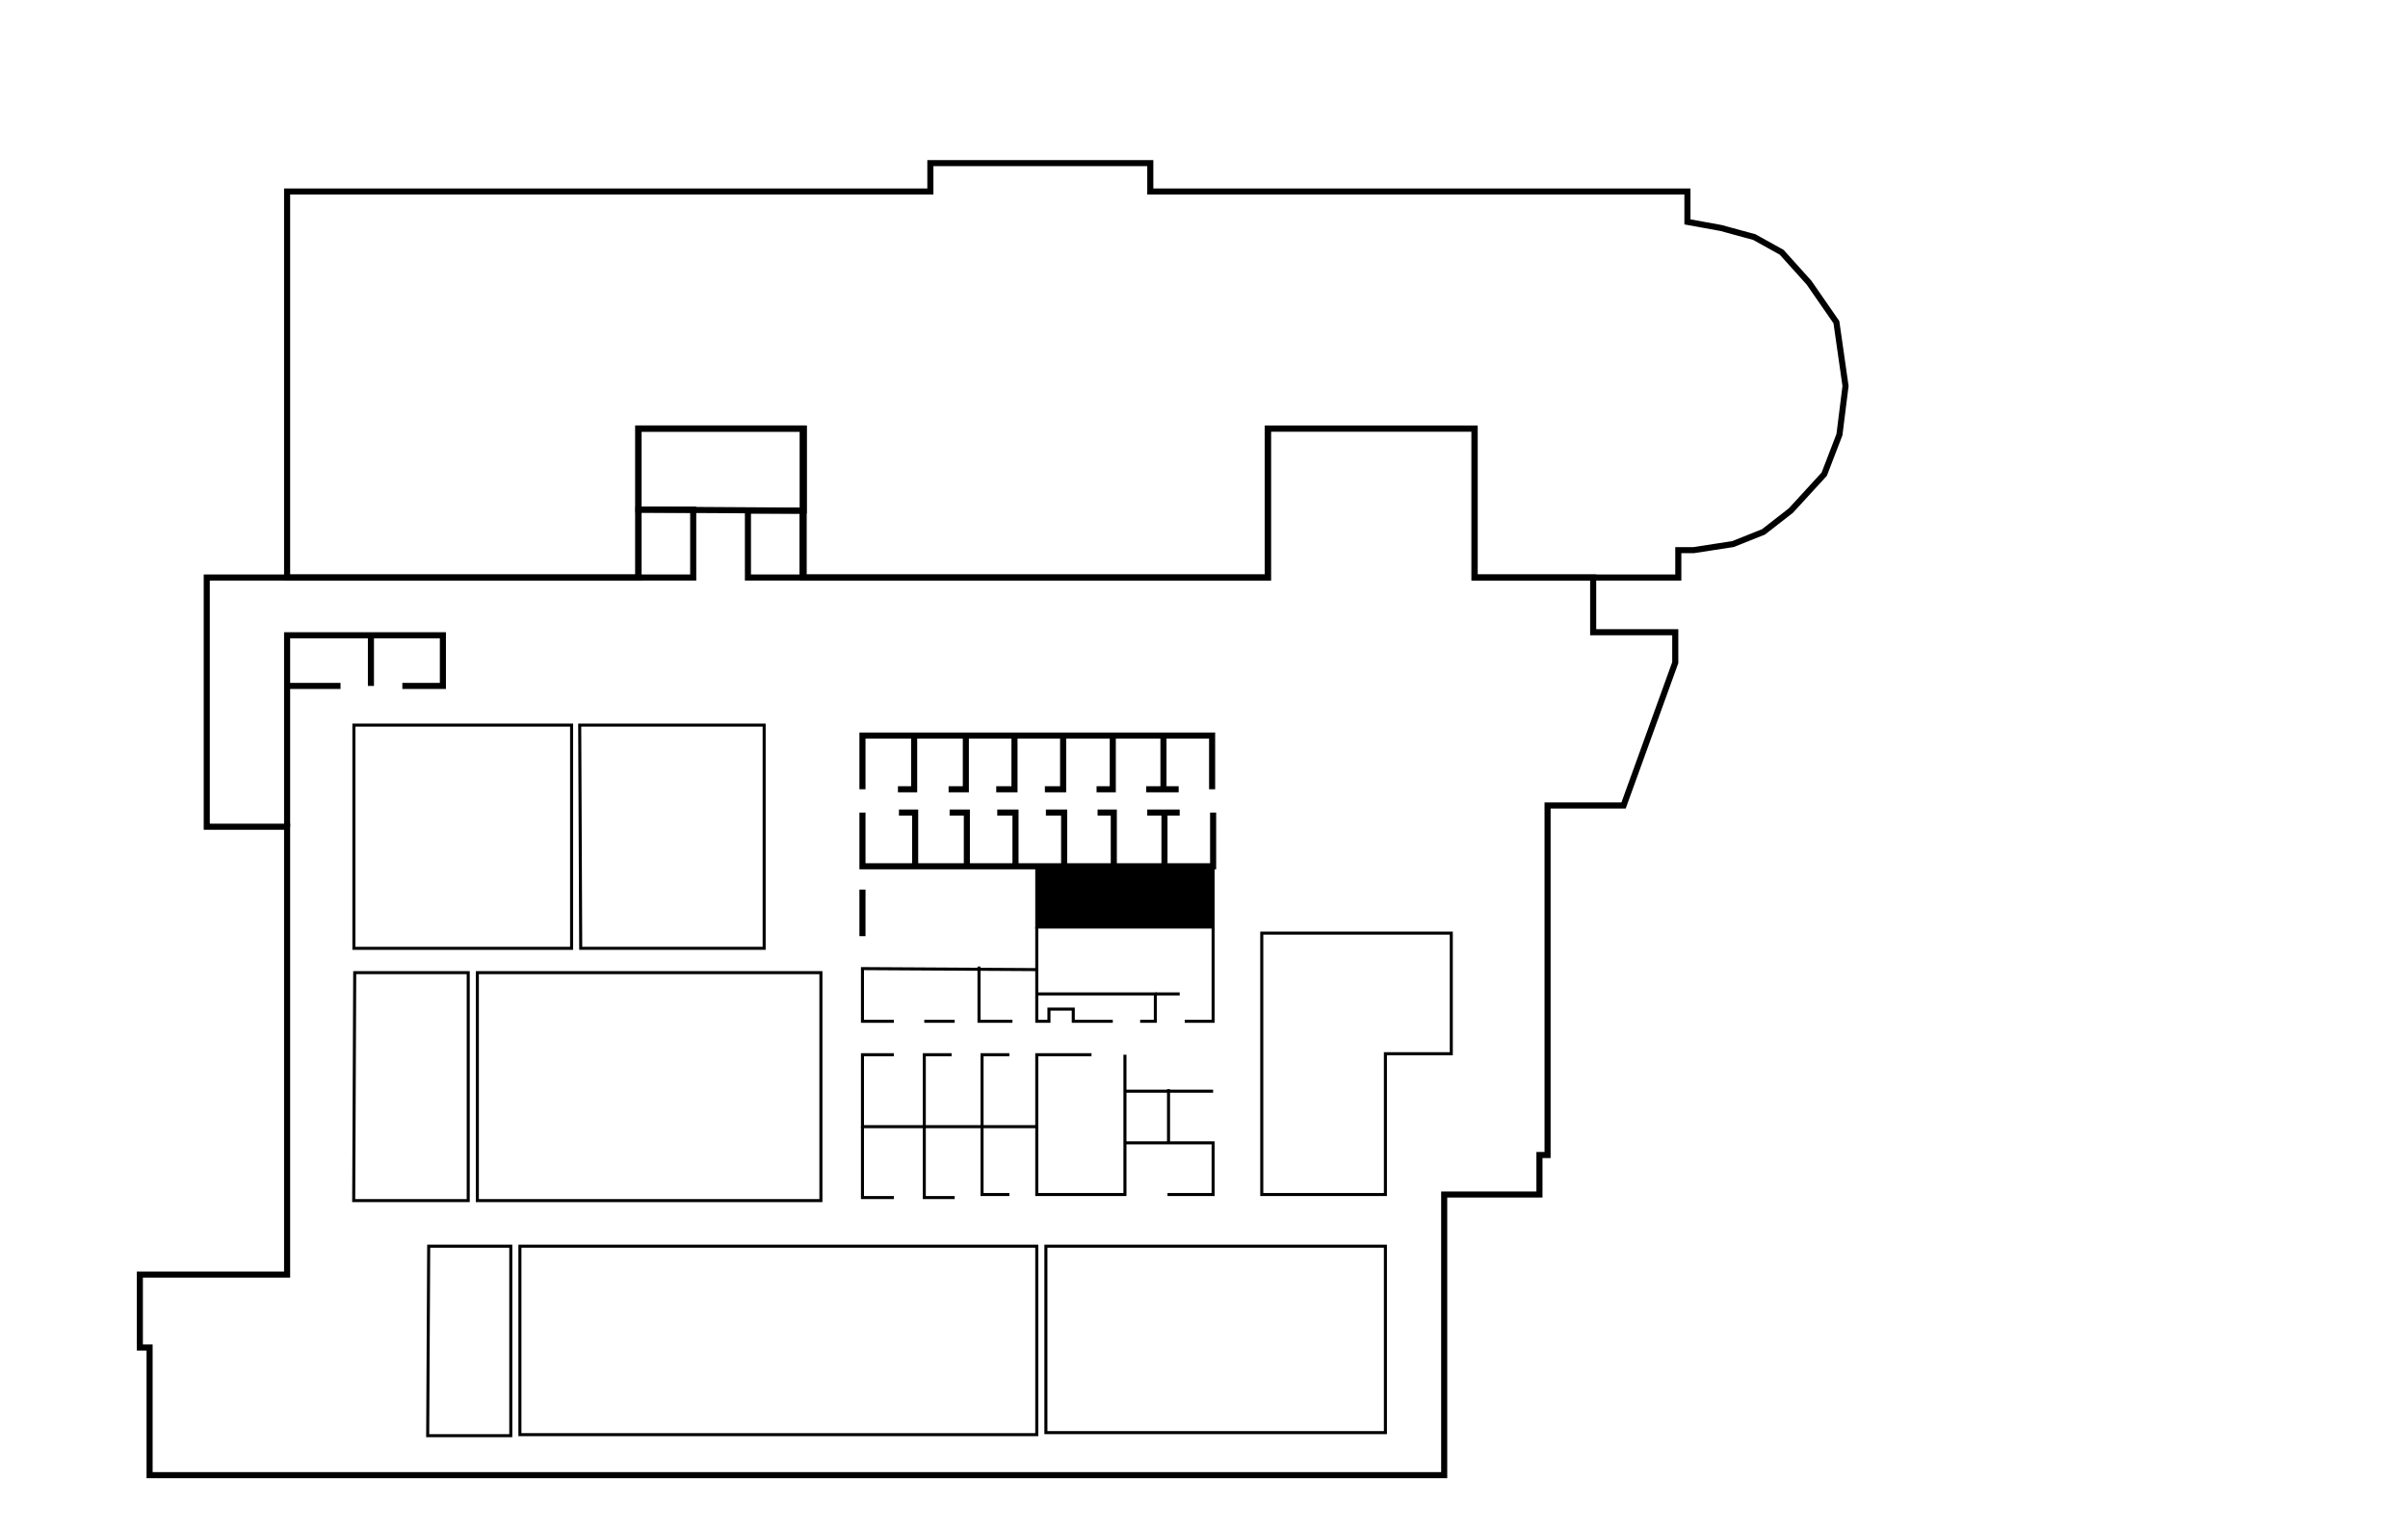
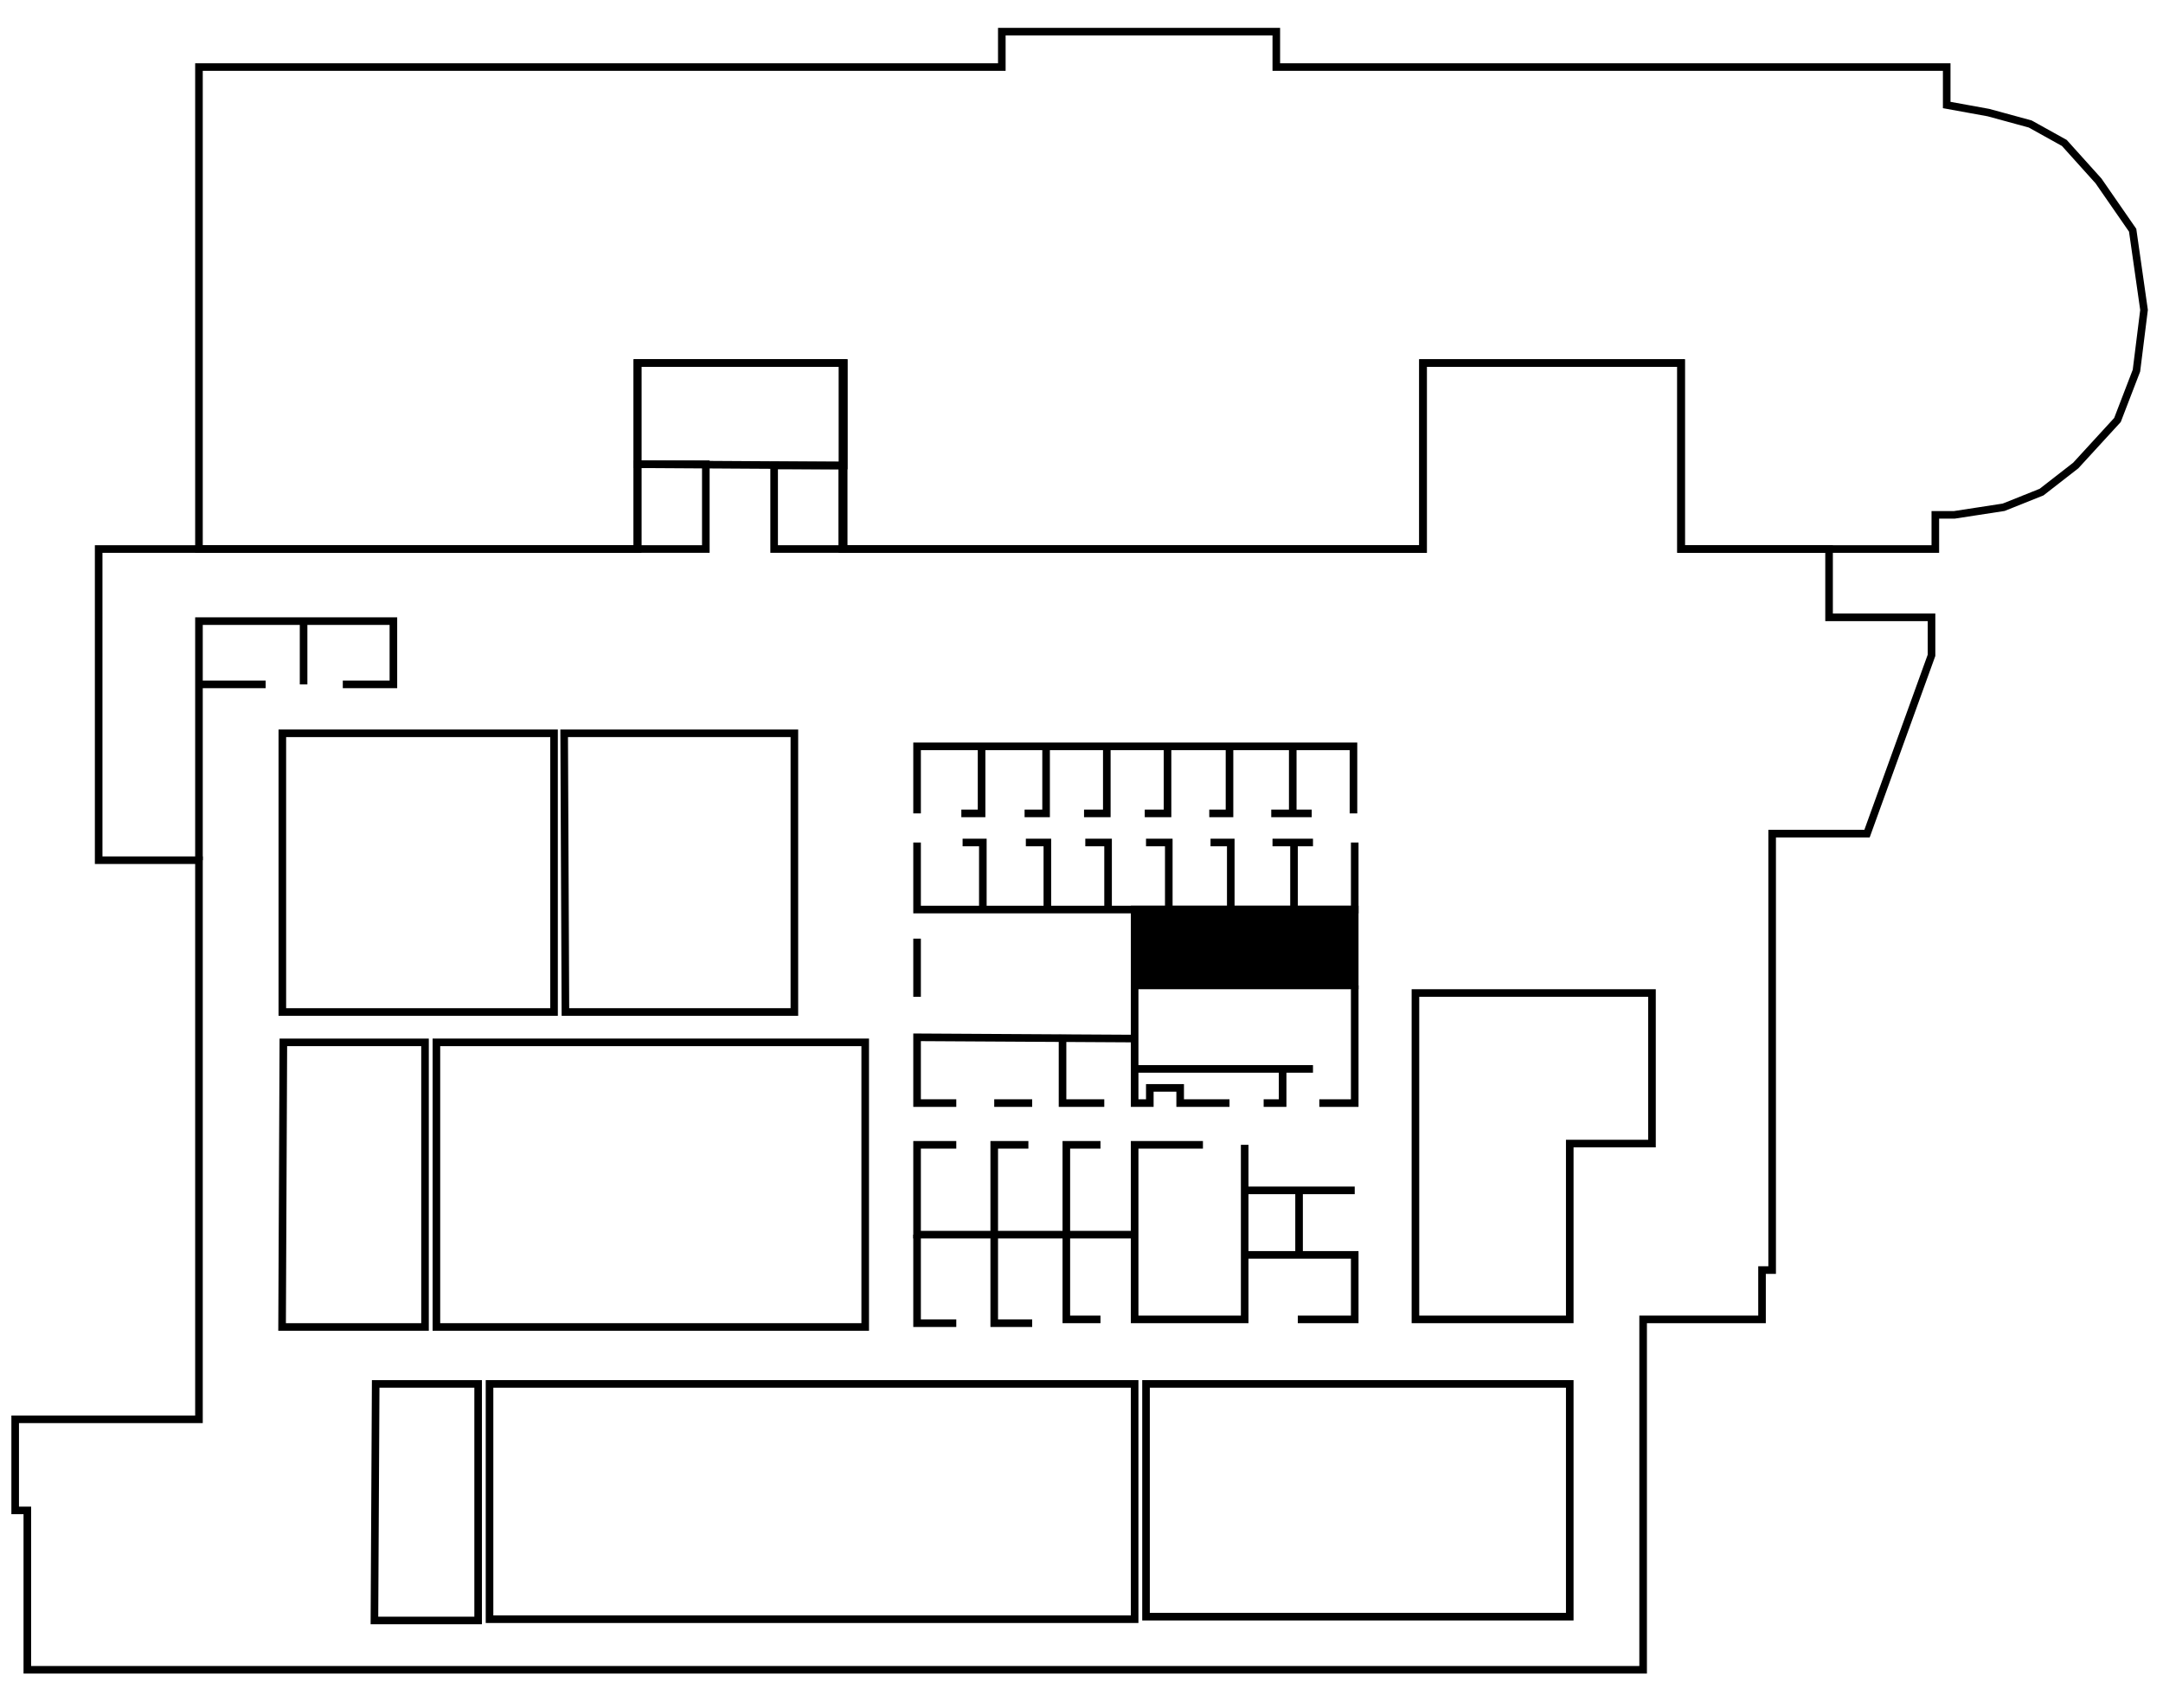
- <svg xmlns="http://www.w3.org/2000/svg" version="1.1" id="Layer_2" x="0px" y="0px" width="792px" height="504px" viewBox="0 0 792 504" style="enable-background:new 0 0 792 504;" xml:space="preserve">
-   <polygon style="fill:none;stroke:#000000;stroke-width:2;stroke-miterlimit:10;" points="94.429,63 306,63 306,53.665   378.333,53.665 378.333,63 555,63 555,73 566,75 577,78 586,83 595,93 604,106 607,126.999 605,143 600,156 589,168 580,175   570,179 557,181 552,181 552,190 485,190 485,141 417,141 417,190 264,190 264,141 210,141 210,190 94.429,190 " />
-   <polygon style="fill:none;stroke:#000000;stroke-width:2;stroke-miterlimit:10;" points="210,141 210,167.664 264.333,167.997   264.333,141 " />
-   <rect x="210" y="167.664" style="fill:none;stroke:#000000;stroke-width:2;stroke-miterlimit:10;" width="18" height="22.336" />
-   <rect x="245.999" y="167.997" style="fill:none;stroke:#000000;stroke-width:2;stroke-miterlimit:10;" width="18.001" height="22.003" />
-   <polygon style="fill:none;stroke:#000000;stroke-width:2;stroke-miterlimit:10;" points="68,190 210,190 210,141 264.333,141   264.333,190 417,190 417,141 485,141 485,190 524,190 524,208 551,208 551,218 534,265 509,265 509,380 506.332,380 506.332,393   475,393 475,485.334 49.2,485.334 49.2,443.335 45.998,443.335 45.998,419.335 94.429,419.335 94.429,272 67.999,272 " />
-   <polyline style="fill:none;stroke:#000000;stroke-width:2;stroke-miterlimit:10;" points="132.333,225.67 145.667,225.67   145.667,209 94.429,209 94.429,272 " />
-   <line style="fill:none;stroke:#000000;stroke-width:2;stroke-miterlimit:10;" x1="122" y1="209" x2="122" y2="225.67" />
-   <line style="fill:none;stroke:#000000;stroke-width:2;stroke-miterlimit:10;" x1="94.429" y1="225.67" x2="112" y2="225.67" />
-   <polyline style="fill:none;stroke:#000000;stroke-width:2;stroke-miterlimit:10;" points="283.667,267.334 283.667,285.001 399,285   399,267.334 " />
-   <polyline style="fill:none;stroke:#000000;stroke-width:2;stroke-miterlimit:10;" points="295.666,267.334 300.999,267.334   300.999,285 " />
-   <polyline style="fill:none;stroke:#000000;stroke-width:2;stroke-miterlimit:10;" points="334,285 334,267.334 328,267.334 " />
-   <polyline style="fill:none;stroke:#000000;stroke-width:2;stroke-miterlimit:10;" points="312.333,267.334 318,267.334 318,285 " />
-   <polyline style="fill:none;stroke:#000000;stroke-width:2;stroke-miterlimit:10;" points="344,267.334 350,267.334 350,285 " />
-   <polyline style="fill:none;stroke:#000000;stroke-width:2;stroke-miterlimit:10;" points="361,267.334 366.333,267.334 366.333,285   " />
-   <polyline style="fill:none;stroke:#000000;stroke-width:2;stroke-miterlimit:10;" points="377.333,267.334 383,267.334 388,267.334   " />
-   <line style="fill:none;stroke:#000000;stroke-width:2;stroke-miterlimit:10;" x1="383" y1="285" x2="383" y2="267.334" />
-   <polyline style="fill:none;stroke:#000000;stroke-width:2;stroke-miterlimit:10;" points="283.667,259.667 283.667,242   398.668,242.001 398.668,259.667 " />
-   <polyline style="fill:none;stroke:#000000;stroke-width:2;stroke-miterlimit:10;" points="295.333,259.667 300.667,259.667   300.667,242.001 " />
-   <polyline style="fill:none;stroke:#000000;stroke-width:2;stroke-miterlimit:10;" points="333.667,242.001 333.667,259.667   327.667,259.667 " />
-   <polyline style="fill:none;stroke:#000000;stroke-width:2;stroke-miterlimit:10;" points="312,259.667 317.667,259.667   317.667,242.001 " />
-   <polyline style="fill:none;stroke:#000000;stroke-width:2;stroke-miterlimit:10;" points="343.667,259.667 349.667,259.667   349.667,242.001 " />
-   <polyline style="fill:none;stroke:#000000;stroke-width:2;stroke-miterlimit:10;" points="360.667,259.667 366.001,259.667   366.001,242.001 " />
-   <polyline style="fill:none;stroke:#000000;stroke-width:2;stroke-miterlimit:10;" points="377.001,259.667 382.667,259.667   387.667,259.667 " />
-   <line style="fill:none;stroke:#000000;stroke-width:2;stroke-miterlimit:10;" x1="382.667" y1="242.001" x2="382.667" y2="259.667" />
-   <line style="fill:none;stroke:#000000;stroke-width:2;stroke-miterlimit:10;" x1="283.667" y1="292.67" x2="283.667" y2="308.003" />
-   <rect x="341" y="285" style="stroke:#000000;stroke-miterlimit:10;" width="58" height="20" />
-   <polyline style="fill:none;stroke:#000000;stroke-miterlimit:10;" points="341,319 283.667,318.67 283.667,336 294,336 " />
-   <line style="fill:none;stroke:#000000;stroke-miterlimit:10;" x1="314" y1="336" x2="304" y2="336" />
-   <polyline style="fill:none;stroke:#000000;stroke-miterlimit:10;" points="333,336 322,336 322,318 " />
-   <polyline style="fill:none;stroke:#000000;stroke-miterlimit:10;" points="341,305 341,336 345,336 345,332 353,332 353,336   366,336 " />
-   <polyline style="fill:none;stroke:#000000;stroke-miterlimit:10;" points="375,336 380,336 380,327 341,327 " />
-   <line style="fill:none;stroke:#000000;stroke-miterlimit:10;" x1="388" y1="327" x2="380" y2="327" />
-   <polyline style="fill:none;stroke:#000000;stroke-miterlimit:10;" points="389.667,336.003 399,336.003 399,305 " />
-   <polyline style="fill:none;stroke:#000000;stroke-miterlimit:10;" points="359,347 341,347 341,393 370,393 370,347 " />
-   <polyline style="fill:none;stroke:#000000;stroke-miterlimit:10;" points="332,347 323,347 323,371 " />
-   <polyline style="fill:none;stroke:#000000;stroke-miterlimit:10;" points="294,347 283.667,347 283.667,370.672 341,370.672 " />
-   <polyline style="fill:none;stroke:#000000;stroke-miterlimit:10;" points="294,394 283.667,394 283.667,370.672 " />
-   <polyline style="fill:none;stroke:#000000;stroke-miterlimit:10;" points="314,394 304,394 304,370 304,347 313,347 " />
-   <polyline style="fill:none;stroke:#000000;stroke-miterlimit:10;" points="332,393 323,393 323,371 " />
-   <line style="fill:none;stroke:#000000;stroke-miterlimit:10;" x1="399" y1="359" x2="370" y2="359" />
-   <polyline style="fill:none;stroke:#000000;stroke-miterlimit:10;" points="370,376 399,376 399,393 384,393 " />
-   <line style="fill:none;stroke:#000000;stroke-miterlimit:10;" x1="384.333" y1="358.336" x2="384.333" y2="376.003" />
-   <polygon style="fill:none;stroke:#000000;stroke-miterlimit:10;" points="415,307 477.333,307 477.333,346.669 455.666,346.669   455.666,393 415,393 " />
-   <rect x="344" y="410" style="fill:none;stroke:#000000;stroke-miterlimit:10;" width="111.666" height="61.335" />
-   <rect x="171" y="410" style="fill:none;stroke:#000000;stroke-miterlimit:10;" width="170" height="62.002" />
-   <polygon style="fill:none;stroke:#000000;stroke-miterlimit:10;" points="141,410 168,410 168,472.335 140.669,472.335 " />
-   <polygon style="fill:none;stroke:#000000;stroke-miterlimit:10;" points="116.669,320 154,320 154,395 116.335,395 " />
-   <rect x="157" y="320" style="fill:none;stroke:#000000;stroke-miterlimit:10;" width="113" height="75" />
-   <rect x="116.4" y="238.561" style="fill:none;stroke:#000000;stroke-miterlimit:10;" width="71.6" height="73.438" />
-   <polygon style="fill:none;stroke:#000000;stroke-miterlimit:10;" points="190.667,238.561 251.334,238.561 251.334,311.999   191,311.999 " />
+ <svg xmlns="http://www.w3.org/2000/svg" version="1.1" id="base" x="0px" y="0px" width="570px" height="450px" viewBox="0 0 570 450" style="enable-background:new 0 0 570 450;" xml:space="preserve">
+   <polygon style="fill:none;stroke:#000000;stroke-width:2;stroke-miterlimit:10;" points="52.431,17.67 264.002,17.67 264.002,8.335   336.335,8.335 336.335,17.67 513.002,17.67 513.002,27.67 524.002,29.67 535.002,32.67 544.002,37.67 553.002,47.67 562.002,60.67   565.002,81.669 563.002,97.67 558.002,110.67 547.002,122.67 538.002,129.67 528.002,133.67 515.002,135.67 510.002,135.67   510.002,144.67 443.002,144.67 443.002,95.67 375.002,95.67 375.002,144.67 222.002,144.67 222.002,95.67 168.002,95.67   168.002,144.67 52.431,144.67 " />
+   <polygon style="fill:none;stroke:#000000;stroke-width:2;stroke-miterlimit:10;" points="168.002,95.67 168.002,122.334   222.334,122.667 222.334,95.67 " />
+   <rect x="168.002" y="122.334" style="fill:none;stroke:#000000;stroke-width:2;stroke-miterlimit:10;" width="18" height="22.336" />
+   <rect x="204.001" y="122.667" style="fill:none;stroke:#000000;stroke-width:2;stroke-miterlimit:10;" width="18.001" height="22.003" />
+   <polygon style="fill:none;stroke:#000000;stroke-width:2;stroke-miterlimit:10;" points="26.002,144.67 168.002,144.67   168.002,95.67 222.334,95.67 222.334,144.67 375.002,144.67 375.002,95.67 443.002,95.67 443.002,144.67 482.002,144.67   482.002,162.67 509.002,162.67 509.002,172.67 492.002,219.67 467.002,219.67 467.002,334.67 464.334,334.67 464.334,347.67   433.002,347.67 433.002,440.004 7.202,440.004 7.202,398.005 4,398.005 4,374.005 52.431,374.005 52.431,226.67 26.001,226.67 " />
+   <polyline style="fill:none;stroke:#000000;stroke-width:2;stroke-miterlimit:10;" points="90.335,180.34 103.669,180.34   103.669,163.67 52.431,163.67 52.431,226.67 " />
+   <line style="fill:none;stroke:#000000;stroke-width:2;stroke-miterlimit:10;" x1="80.002" y1="163.67" x2="80.002" y2="180.34" />
+   <line style="fill:none;stroke:#000000;stroke-width:2;stroke-miterlimit:10;" x1="52.431" y1="180.34" x2="70.002" y2="180.34" />
+   <polyline style="fill:none;stroke:#000000;stroke-width:2;stroke-miterlimit:10;" points="241.669,222.004 241.669,239.671   357.002,239.67 357.002,222.004 " />
+   <polyline style="fill:none;stroke:#000000;stroke-width:2;stroke-miterlimit:10;" points="253.668,222.004 259.001,222.004   259.001,239.67 " />
+   <polyline style="fill:none;stroke:#000000;stroke-width:2;stroke-miterlimit:10;" points="292.002,239.67 292.002,222.004   286.002,222.004 " />
+   <polyline style="fill:none;stroke:#000000;stroke-width:2;stroke-miterlimit:10;" points="270.334,222.004 276.002,222.004   276.002,239.67 " />
+   <polyline style="fill:none;stroke:#000000;stroke-width:2;stroke-miterlimit:10;" points="302.002,222.004 308.002,222.004   308.002,239.67 " />
+   <polyline style="fill:none;stroke:#000000;stroke-width:2;stroke-miterlimit:10;" points="319.002,222.004 324.335,222.004   324.335,239.67 " />
+   <polyline style="fill:none;stroke:#000000;stroke-width:2;stroke-miterlimit:10;" points="335.335,222.004 341.002,222.004   346.002,222.004 " />
+   <line style="fill:none;stroke:#000000;stroke-width:2;stroke-miterlimit:10;" x1="341.002" y1="239.67" x2="341.002" y2="222.004" />
+   <polyline style="fill:none;stroke:#000000;stroke-width:2;stroke-miterlimit:10;" points="241.669,214.337 241.669,196.67   356.67,196.671 356.67,214.337 " />
+   <polyline style="fill:none;stroke:#000000;stroke-width:2;stroke-miterlimit:10;" points="253.335,214.337 258.668,214.337   258.668,196.671 " />
+   <polyline style="fill:none;stroke:#000000;stroke-width:2;stroke-miterlimit:10;" points="291.669,196.671 291.669,214.337   285.669,214.337 " />
+   <polyline style="fill:none;stroke:#000000;stroke-width:2;stroke-miterlimit:10;" points="270.002,214.337 275.669,214.337   275.669,196.671 " />
+   <polyline style="fill:none;stroke:#000000;stroke-width:2;stroke-miterlimit:10;" points="301.669,214.337 307.669,214.337   307.669,196.671 " />
+   <polyline style="fill:none;stroke:#000000;stroke-width:2;stroke-miterlimit:10;" points="318.669,214.337 324.003,214.337   324.003,196.671 " />
+   <polyline style="fill:none;stroke:#000000;stroke-width:2;stroke-miterlimit:10;" points="335.003,214.337 340.669,214.337   345.669,214.337 " />
+   <line style="fill:none;stroke:#000000;stroke-width:2;stroke-miterlimit:10;" x1="340.669" y1="196.671" x2="340.669" y2="214.337" />
+   <line style="fill:none;stroke:#000000;stroke-width:2;stroke-miterlimit:10;" x1="241.669" y1="247.34" x2="241.669" y2="262.673" />
+   <rect x="299.002" y="239.67" style="stroke:#000000;stroke-width:2;stroke-miterlimit:10;" width="58" height="20" />
+   <polyline style="fill:none;stroke:#000000;stroke-width:2;stroke-miterlimit:10;" points="299.002,273.67 241.669,273.34   241.669,290.67 252.002,290.67 " />
+   <line style="fill:none;stroke:#000000;stroke-width:2;stroke-miterlimit:10;" x1="272.002" y1="290.67" x2="262.002" y2="290.67" />
+   <polyline style="fill:none;stroke:#000000;stroke-width:2;stroke-miterlimit:10;" points="291.002,290.67 280.002,290.67   280.002,272.67 " />
+   <polyline style="fill:none;stroke:#000000;stroke-width:2;stroke-miterlimit:10;" points="299.002,259.67 299.002,290.67   303.002,290.67 303.002,286.67 311.002,286.67 311.002,290.67 324.002,290.67 " />
+   <polyline style="fill:none;stroke:#000000;stroke-width:2;stroke-miterlimit:10;" points="333.002,290.67 338.002,290.67   338.002,281.67 299.002,281.67 " />
+   <line style="fill:none;stroke:#000000;stroke-width:2;stroke-miterlimit:10;" x1="346.002" y1="281.67" x2="338.002" y2="281.67" />
+   <polyline style="fill:none;stroke:#000000;stroke-width:2;stroke-miterlimit:10;" points="347.669,290.673 357.002,290.673   357.002,259.67 " />
+   <polyline style="fill:none;stroke:#000000;stroke-width:2;stroke-miterlimit:10;" points="317.002,301.67 299.002,301.67   299.002,347.67 328.002,347.67 328.002,301.67 " />
+   <polyline style="fill:none;stroke:#000000;stroke-width:2;stroke-miterlimit:10;" points="290.002,301.67 281.002,301.67   281.002,325.67 " />
+   <polyline style="fill:none;stroke:#000000;stroke-width:2;stroke-miterlimit:10;" points="252.002,301.67 241.669,301.67   241.669,325.342 299.002,325.342 " />
+   <polyline style="fill:none;stroke:#000000;stroke-width:2;stroke-miterlimit:10;" points="252.002,348.67 241.669,348.67   241.669,325.342 " />
+   <polyline style="fill:none;stroke:#000000;stroke-width:2;stroke-miterlimit:10;" points="272.002,348.67 262.002,348.67   262.002,324.67 262.002,301.67 271.002,301.67 " />
+   <polyline style="fill:none;stroke:#000000;stroke-width:2;stroke-miterlimit:10;" points="290.002,347.67 281.002,347.67   281.002,325.67 " />
+   <line style="fill:none;stroke:#000000;stroke-width:2;stroke-miterlimit:10;" x1="357.002" y1="313.67" x2="328.002" y2="313.67" />
+   <polyline style="fill:none;stroke:#000000;stroke-width:2;stroke-miterlimit:10;" points="328.002,330.67 357.002,330.67   357.002,347.67 342.002,347.67 " />
+   <line style="fill:none;stroke:#000000;stroke-width:2;stroke-miterlimit:10;" x1="342.335" y1="313.006" x2="342.335" y2="330.673" />
+   <polygon style="fill:none;stroke:#000000;stroke-width:2;stroke-miterlimit:10;" points="373.002,261.67 435.335,261.67   435.335,301.339 413.668,301.339 413.668,347.67 373.002,347.67 " />
+   <rect x="302.002" y="364.67" style="fill:none;stroke:#000000;stroke-width:2;stroke-miterlimit:10;" width="111.666" height="61.335" />
+   <rect x="129.002" y="364.67" style="fill:none;stroke:#000000;stroke-width:2;stroke-miterlimit:10;" width="170" height="62.002" />
+   <polygon style="fill:none;stroke:#000000;stroke-width:2;stroke-miterlimit:10;" points="99.001,364.67 126.001,364.67   126.001,427.005 98.671,427.005 " />
+   <polygon style="fill:none;stroke:#000000;stroke-width:2;stroke-miterlimit:10;" points="74.671,274.67 112.002,274.67   112.002,349.67 74.337,349.67 " />
+   <rect x="115.002" y="274.67" style="fill:none;stroke:#000000;stroke-width:2;stroke-miterlimit:10;" width="113" height="75" />
+   <rect x="74.402" y="193.23" style="fill:none;stroke:#000000;stroke-width:2;stroke-miterlimit:10;" width="71.6" height="73.438" />
+   <polygon style="fill:none;stroke:#000000;stroke-width:2;stroke-miterlimit:10;" points="148.669,193.23 209.336,193.23   209.336,266.669 149.002,266.669 " />
</svg>
